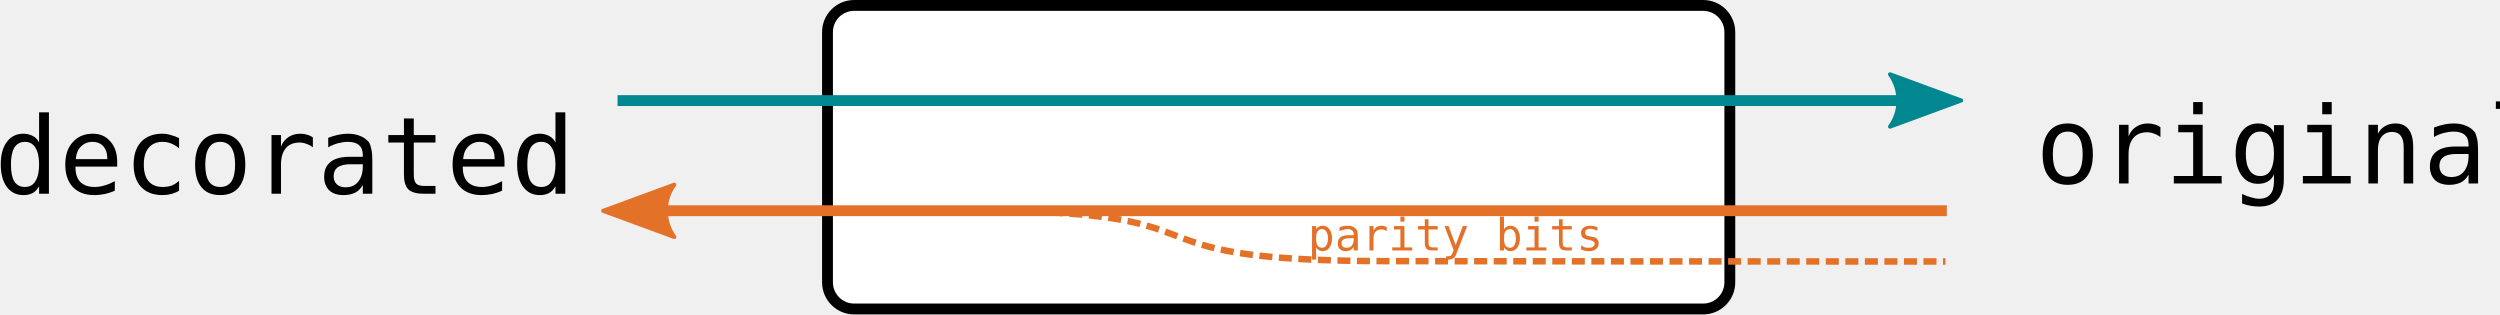
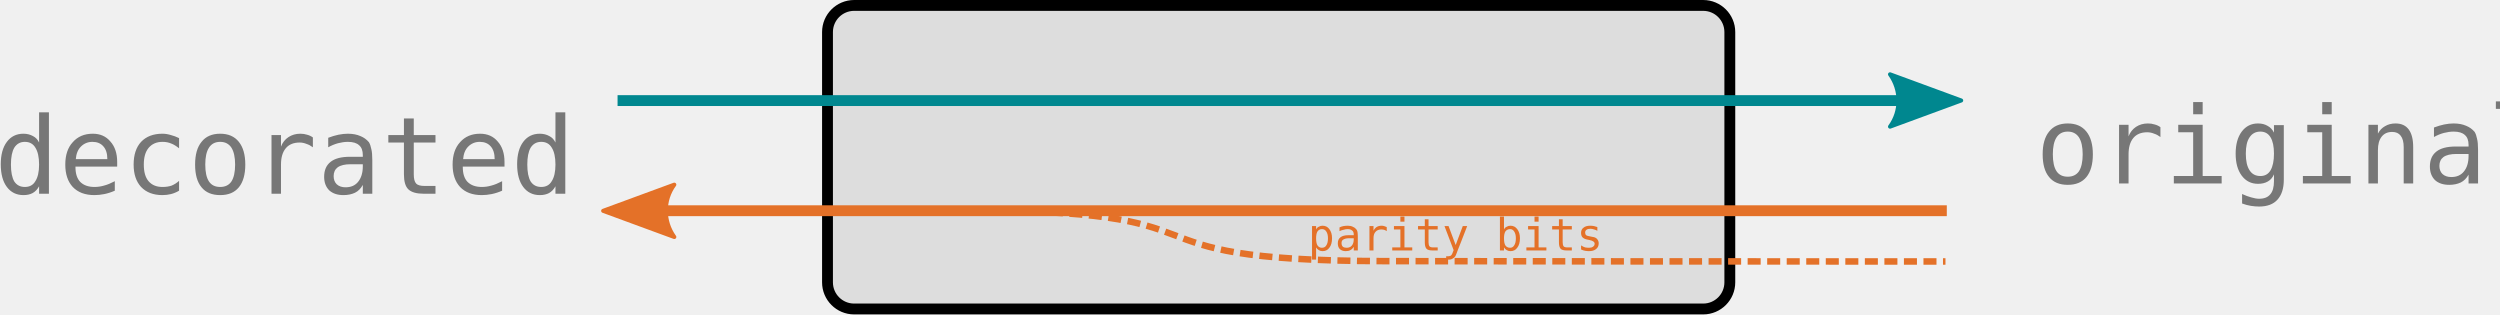
<svg xmlns="http://www.w3.org/2000/svg" width="435.307" height="54.747" viewBox="0 0 115.175 14.485">
  <defs>
    <marker id="b" refX="0" refY="0" orient="auto" overflow="visible">
      <path d="M-5.231-2.42L1.324-.01-5.23 2.401c1.047-1.423 1.041-3.37 0-4.821z" fill="#e47128" fill-rule="evenodd" stroke="#e47128" stroke-width=".375" stroke-linejoin="round" />
    </marker>
    <marker orient="auto" refY="0" refX="0" id="a" overflow="visible">
      <path d="M-5.231-2.42L1.324-.01-5.23 2.401c1.047-1.423 1.041-3.37 0-4.821z" fill="#00878f" fill-rule="evenodd" stroke="#00878f" stroke-width=".375" stroke-linejoin="round" />
    </marker>
  </defs>
-   <rect width="41.57" height="13.985" x="38.123" y=".25" rx="1.228" ry="1.228" fill="#fff" stroke="#000" stroke-width=".5" />
-   <text style="line-height:125%;-inkscape-font-specification:Consolas" x="-.263" y="8.925" font-weight="400" font-size="8.467" font-family="Consolas" letter-spacing="0" word-spacing="0" stroke-width=".265">
+   <rect width="41.57" height="13.985" x="38.123" y=".25" rx="1.228" ry="1.228" fill="#ddd" stroke="#000" stroke-width=".5" />
+   <text style="line-height:125%;-inkscape-font-specification:Consolas;fill:#777" x="-.263" y="8.925" font-weight="400" font-size="8.467" font-family="Consolas" letter-spacing="0" word-spacing="0" stroke-width=".265">
    <tspan x="-.263" y="8.925" font-size="4.939">decorated</tspan>
  </text>
-   <text style="line-height:125%;-inkscape-font-specification:Consolas" x="93.777" y="8.454" font-weight="400" font-size="8.467" font-family="Consolas" letter-spacing="0" word-spacing="0" stroke-width=".265">
+   <text style="line-height:125%;-inkscape-font-specification:Consolas;fill:#777" x="93.777" y="8.454" font-weight="400" font-size="8.467" font-family="Consolas" letter-spacing="0" word-spacing="0" stroke-width=".265">
    <tspan x="93.777" y="8.454" font-size="4.939">original</tspan>
  </text>
  <path d="M28.451 4.634h61.238" fill="none" stroke="#00878f" stroke-width=".5" marker-end="url(#a)" />
  <path d="M89.689 9.708H28.45" fill="none" stroke="#e47128" stroke-width=".5" marker-end="url(#b)" />
  <path d="M43.874 9.708c13.976-.11 6.585 2.298 19.874 2.322 6.623.011 17.253.017 25.88.016" fill="none" stroke="#e47128" stroke-width=".3" stroke-dasharray=".6,.3" />
  <text y="11.539" x="60.257" style="line-height:125%;-inkscape-font-specification:Consolas" font-weight="400" font-size="3.52" font-family="Consolas" letter-spacing="0" word-spacing="0" fill="#e47128" stroke-width=".11">
    <tspan y="11.539" x="60.257" font-size="2.053">parity bits</tspan>
  </text>
</svg>
